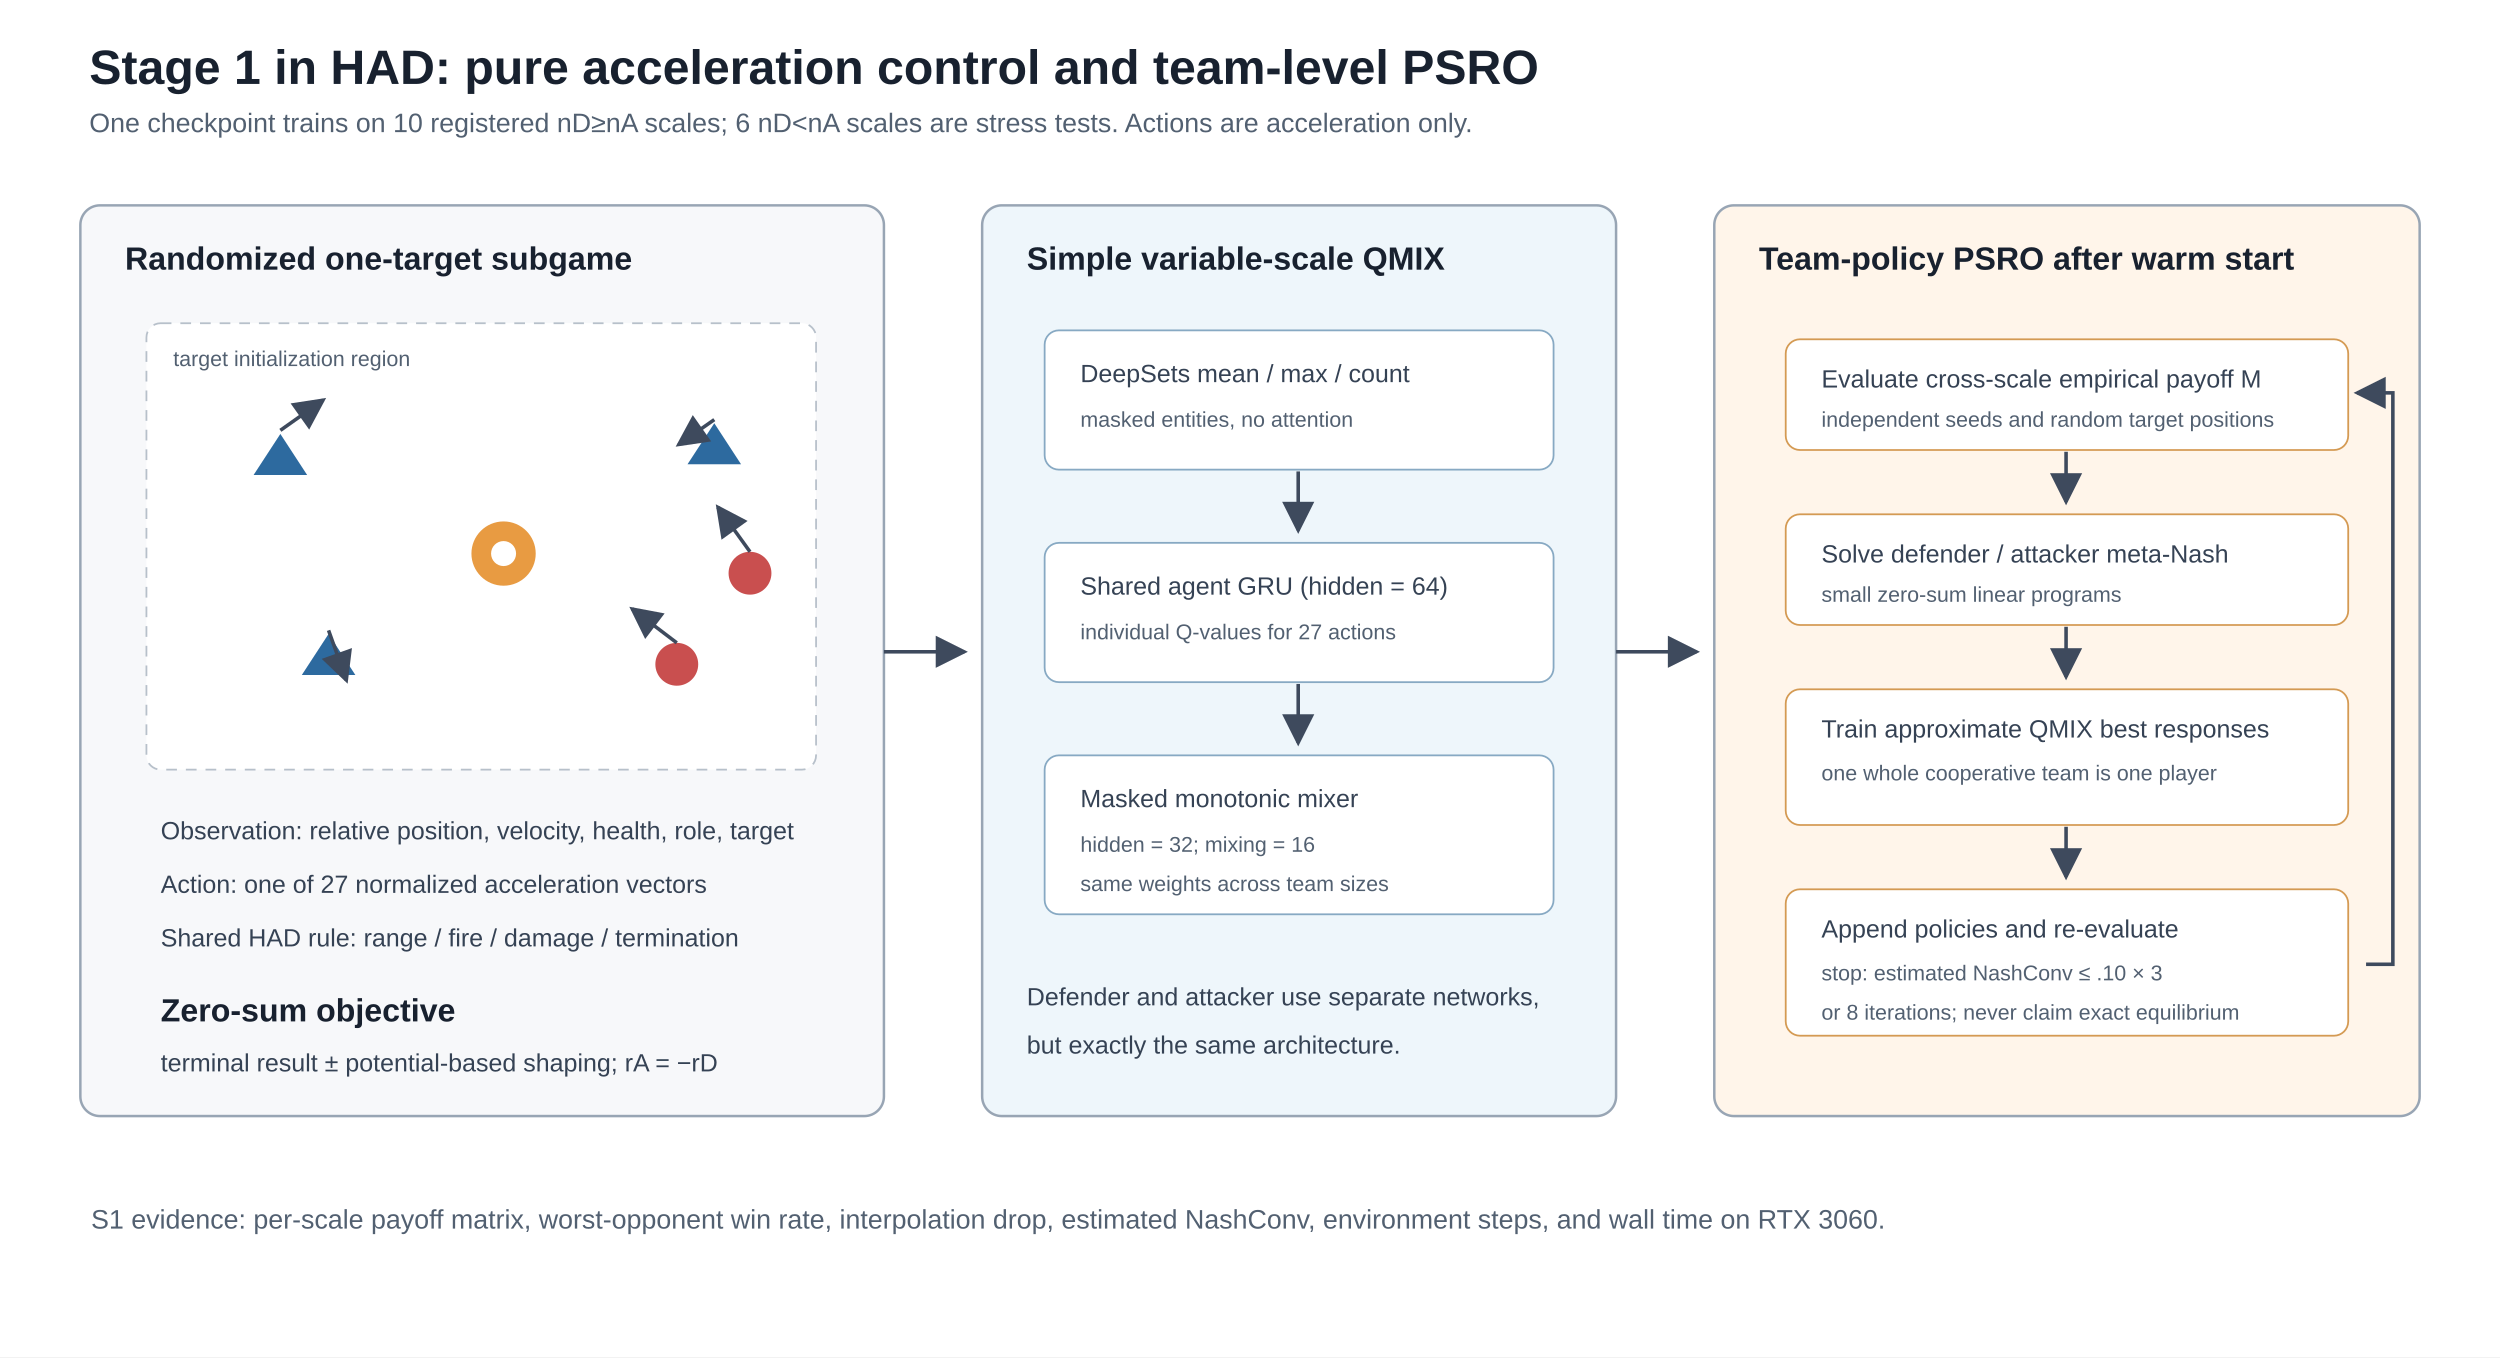
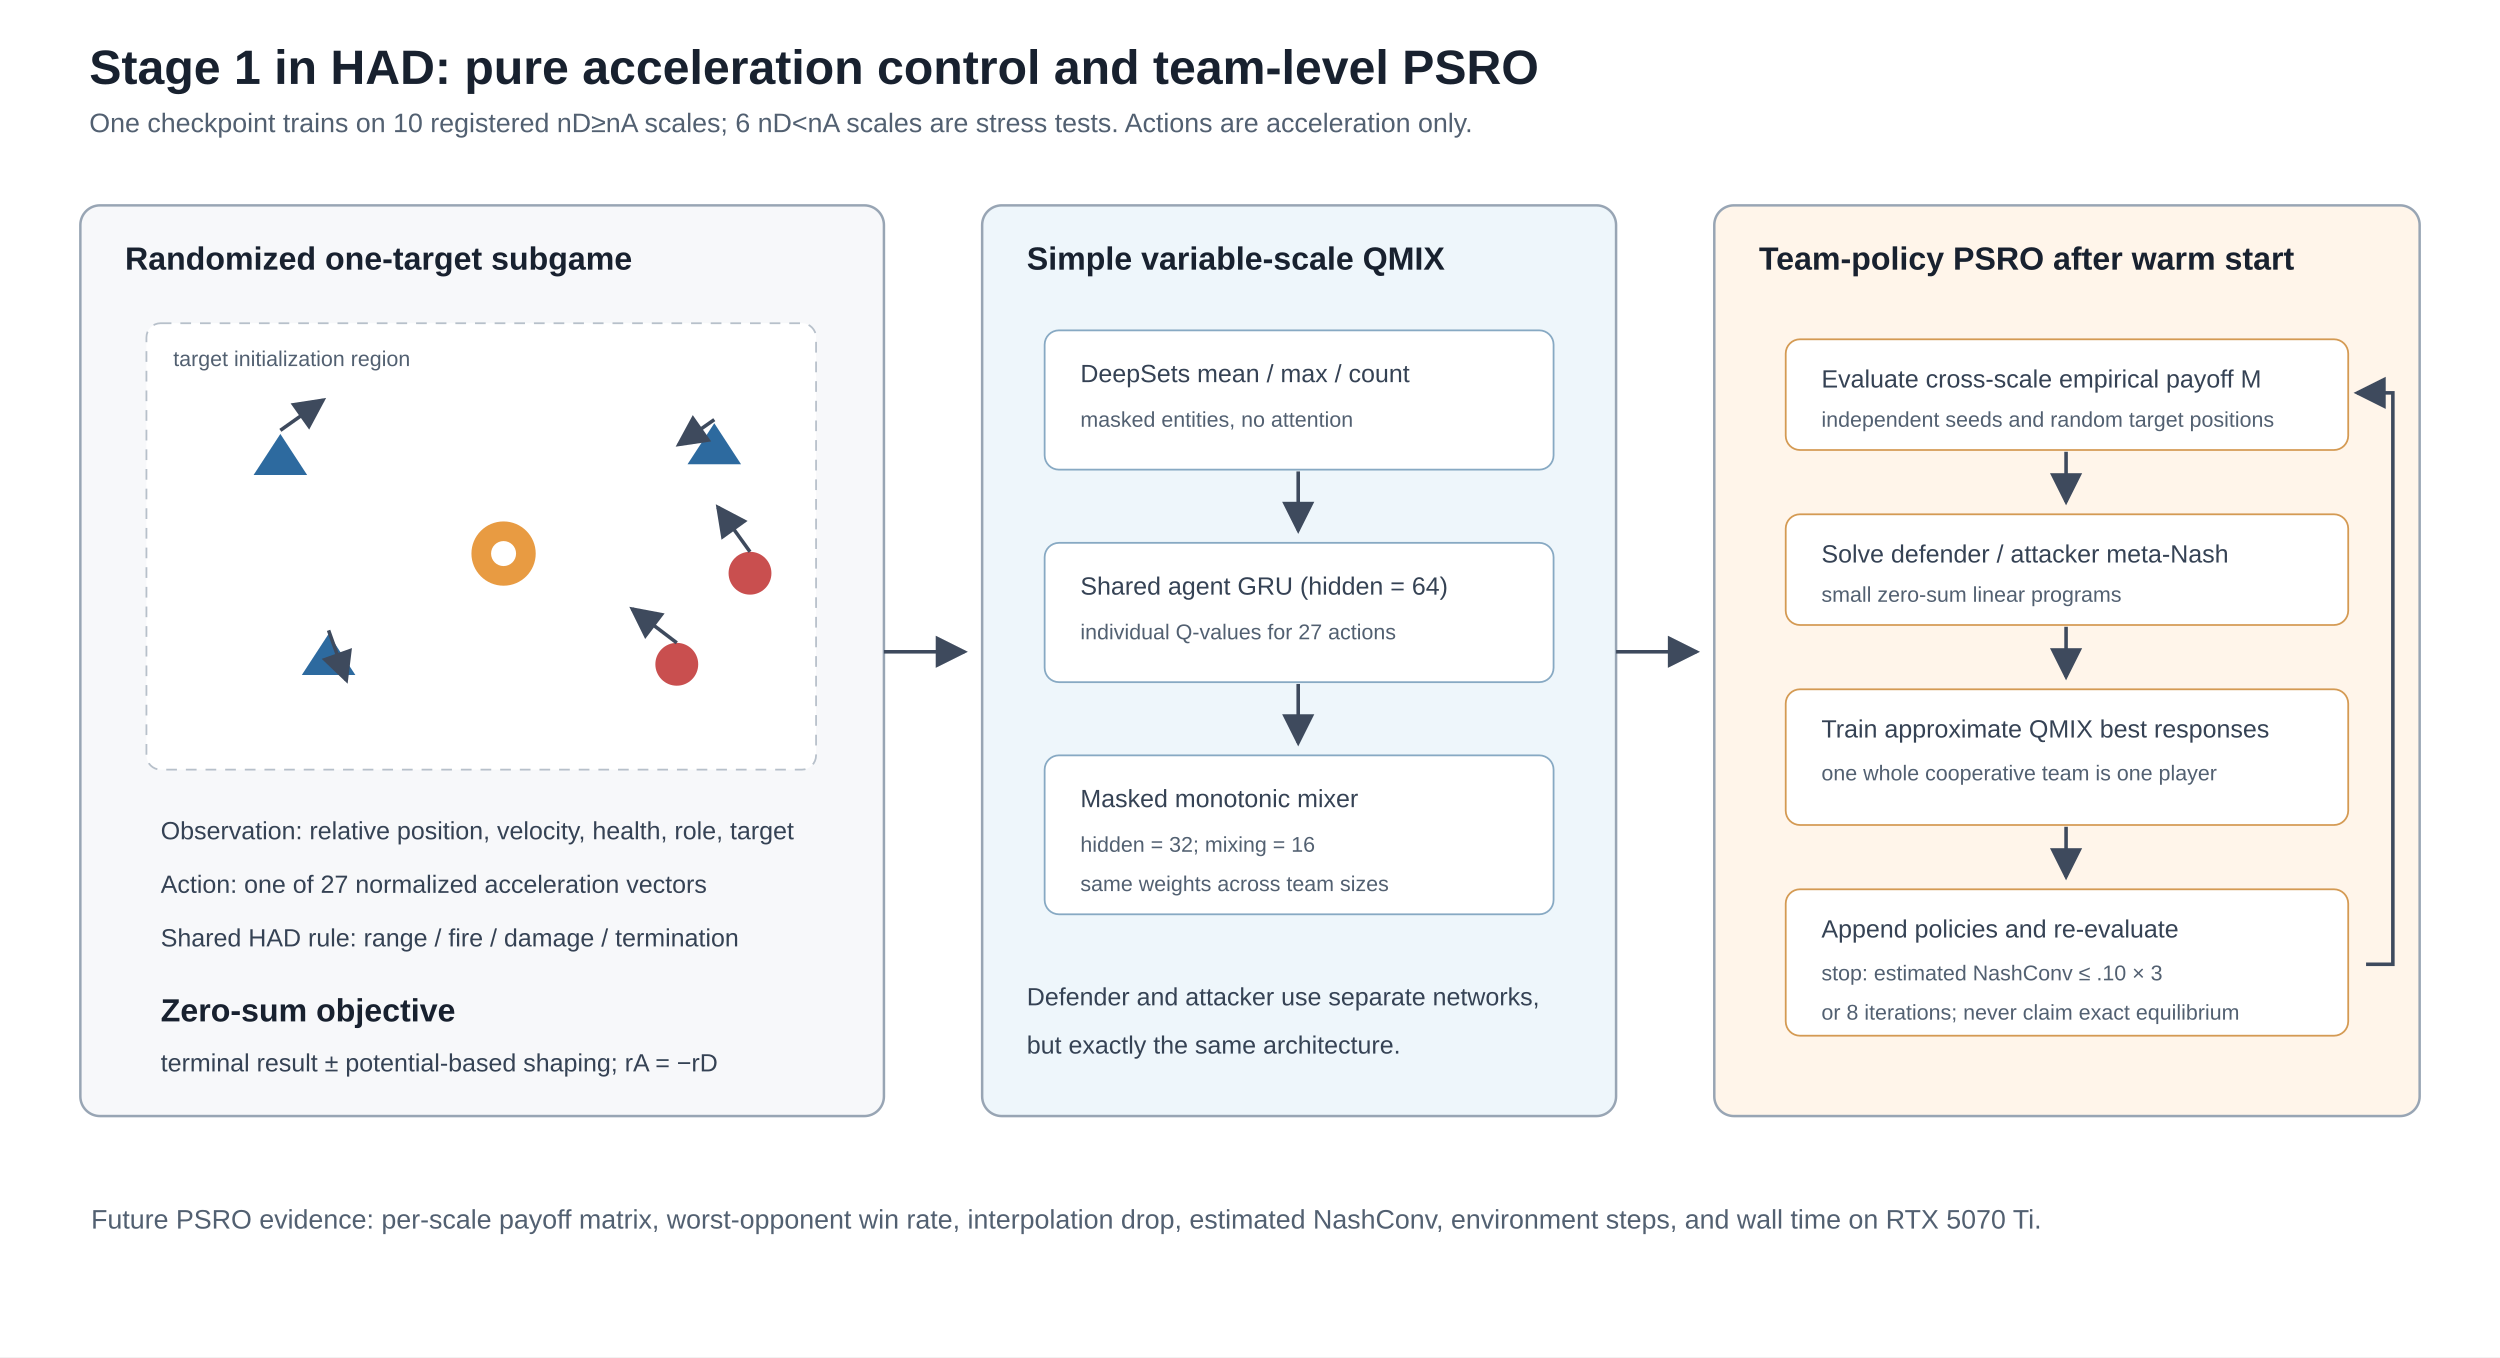
<svg xmlns="http://www.w3.org/2000/svg" width="1400" height="760" viewBox="0 0 1400 760">
  <defs>
    <marker id="a" markerWidth="9" markerHeight="9" refX="8" refY="4.5" orient="auto">
      <path d="M0 0 L9 4.5 L0 9Z" fill="#3e4a5d" />
    </marker>
    <style>.t{font:700 27px Arial;fill:#18212f}.s{font:400 15px Arial;fill:#526071}.h{font:700 18px Arial;fill:#18212f}.b{font:400 14px Arial;fill:#354254}.x{font:400 12px Arial;fill:#526071}.box{stroke:#98a5b4;stroke-width:1.4;rx:11}.arr{stroke:#3e4a5d;stroke-width:2;fill:none;marker-end:url(#a)}</style>
  </defs>
  <rect width="1400" height="760" fill="white" />
  <text x="50" y="47" class="t">Stage 1 in HAD: pure acceleration control and team-level PSRO</text>
  <text x="50" y="74" class="s">One checkpoint trains on 10 registered nD≥nA scales; 6 nD&lt;nA scales are stress tests. Actions are acceleration only.</text>
  <rect x="45" y="115" width="450" height="510" class="box" fill="#f7f8fa" />
  <text x="70" y="151" class="h">Randomized one-target subgame</text>
  <rect x="82" y="181" width="375" height="250" rx="8" fill="#ffffff" stroke="#b7c0ca" stroke-dasharray="6 5" />
  <text x="97" y="205" class="x">target initialization region</text>
  <circle cx="282" cy="310" r="18" fill="#e89b42" />
  <circle cx="282" cy="310" r="7" fill="#fff" />
  <path d="M142 266 l15 -23 l15 23 z" fill="#2d6a9f" />
  <path d="M169 378 l15 -23 l15 23 z" fill="#2d6a9f" />
  <path d="M385 260 l15 -23 l15 23 z" fill="#2d6a9f" />
  <circle cx="379" cy="372" r="12" fill="#c94f4f" />
  <circle cx="420" cy="321" r="12" fill="#c94f4f" />
  <path d="M157 241 l24 -17" class="arr" />
  <path d="M184 353 l10 28" class="arr" />
  <path d="M400 235 l-20 14" class="arr" />
  <path d="M379 360 l-25 -19" class="arr" />
  <path d="M420 309 l-18 -25" class="arr" />
  <text x="90" y="470" class="b">Observation: relative position, velocity, health, role, target</text>
  <text x="90" y="500" class="b">Action: one of 27 normalized acceleration vectors</text>
  <text x="90" y="530" class="b">Shared HAD rule: range / fire / damage / termination</text>
  <text x="90" y="572" class="h">Zero-sum objective</text>
  <text x="90" y="600" class="b">terminal result ± potential-based shaping; rA = −rD</text>
  <rect x="550" y="115" width="355" height="510" class="box" fill="#eef6fb" />
  <text x="575" y="151" class="h">Simple variable-scale QMIX</text>
  <rect x="585" y="185" width="285" height="78" rx="8" fill="#fff" stroke="#87a9c3" />
  <text x="605" y="214" class="b">DeepSets mean / max / count</text>
  <text x="605" y="239" class="x">masked entities, no attention</text>
  <path d="M727 264 V297" class="arr" />
  <rect x="585" y="304" width="285" height="78" rx="8" fill="#fff" stroke="#87a9c3" />
  <text x="605" y="333" class="b">Shared agent GRU (hidden = 64)</text>
  <text x="605" y="358" class="x">individual Q-values for 27 actions</text>
  <path d="M727 383 V416" class="arr" />
  <rect x="585" y="423" width="285" height="89" rx="8" fill="#fff" stroke="#87a9c3" />
  <text x="605" y="452" class="b">Masked monotonic mixer</text>
  <text x="605" y="477" class="x">hidden = 32; mixing = 16</text>
  <text x="605" y="499" class="x">same weights across team sizes</text>
  <text x="575" y="563" class="b">Defender and attacker use separate networks,</text>
  <text x="575" y="590" class="b">but exactly the same architecture.</text>
  <rect x="960" y="115" width="395" height="510" class="box" fill="#fff5ea" />
  <text x="985" y="151" class="h">Team-policy PSRO after warm start</text>
  <rect x="1000" y="190" width="315" height="62" rx="8" fill="#fff" stroke="#d49a53" />
  <text x="1020" y="217" class="b">Evaluate cross-scale empirical payoff M</text>
  <text x="1020" y="239" class="x">independent seeds and random target positions</text>
  <path d="M1157 253 V281" class="arr" />
  <rect x="1000" y="288" width="315" height="62" rx="8" fill="#fff" stroke="#d49a53" />
  <text x="1020" y="315" class="b">Solve defender / attacker meta-Nash</text>
  <text x="1020" y="337" class="x">small zero-sum linear programs</text>
  <path d="M1157 351 V379" class="arr" />
  <rect x="1000" y="386" width="315" height="76" rx="8" fill="#fff" stroke="#d49a53" />
  <text x="1020" y="413" class="b">Train approximate QMIX best responses</text>
  <text x="1020" y="437" class="x">one whole cooperative team is one player</text>
  <path d="M1157 463 V491" class="arr" />
  <rect x="1000" y="498" width="315" height="82" rx="8" fill="#fff" stroke="#d49a53" />
  <text x="1020" y="525" class="b">Append policies and re-evaluate</text>
  <text x="1020" y="549" class="x">stop: estimated NashConv ≤ .10 × 3</text>
  <text x="1020" y="571" class="x">or 8 iterations; never claim exact equilibrium</text>
  <path d="M1325 540 H1340 V220 H1320" class="arr" />
  <path d="M495 365 H540" class="arr" />
  <path d="M905 365 H950" class="arr" />
-   <text x="51" y="688" class="s">S1 evidence: per-scale payoff matrix, worst-opponent win rate, interpolation drop, estimated NashConv, environment steps, and wall time on RTX 3060.</text>
+   <text x="51" y="688" class="s">Future PSRO evidence: per-scale payoff matrix, worst-opponent win rate, interpolation drop, estimated NashConv, environment steps, and wall time on RTX 5070 Ti.</text>
</svg>
